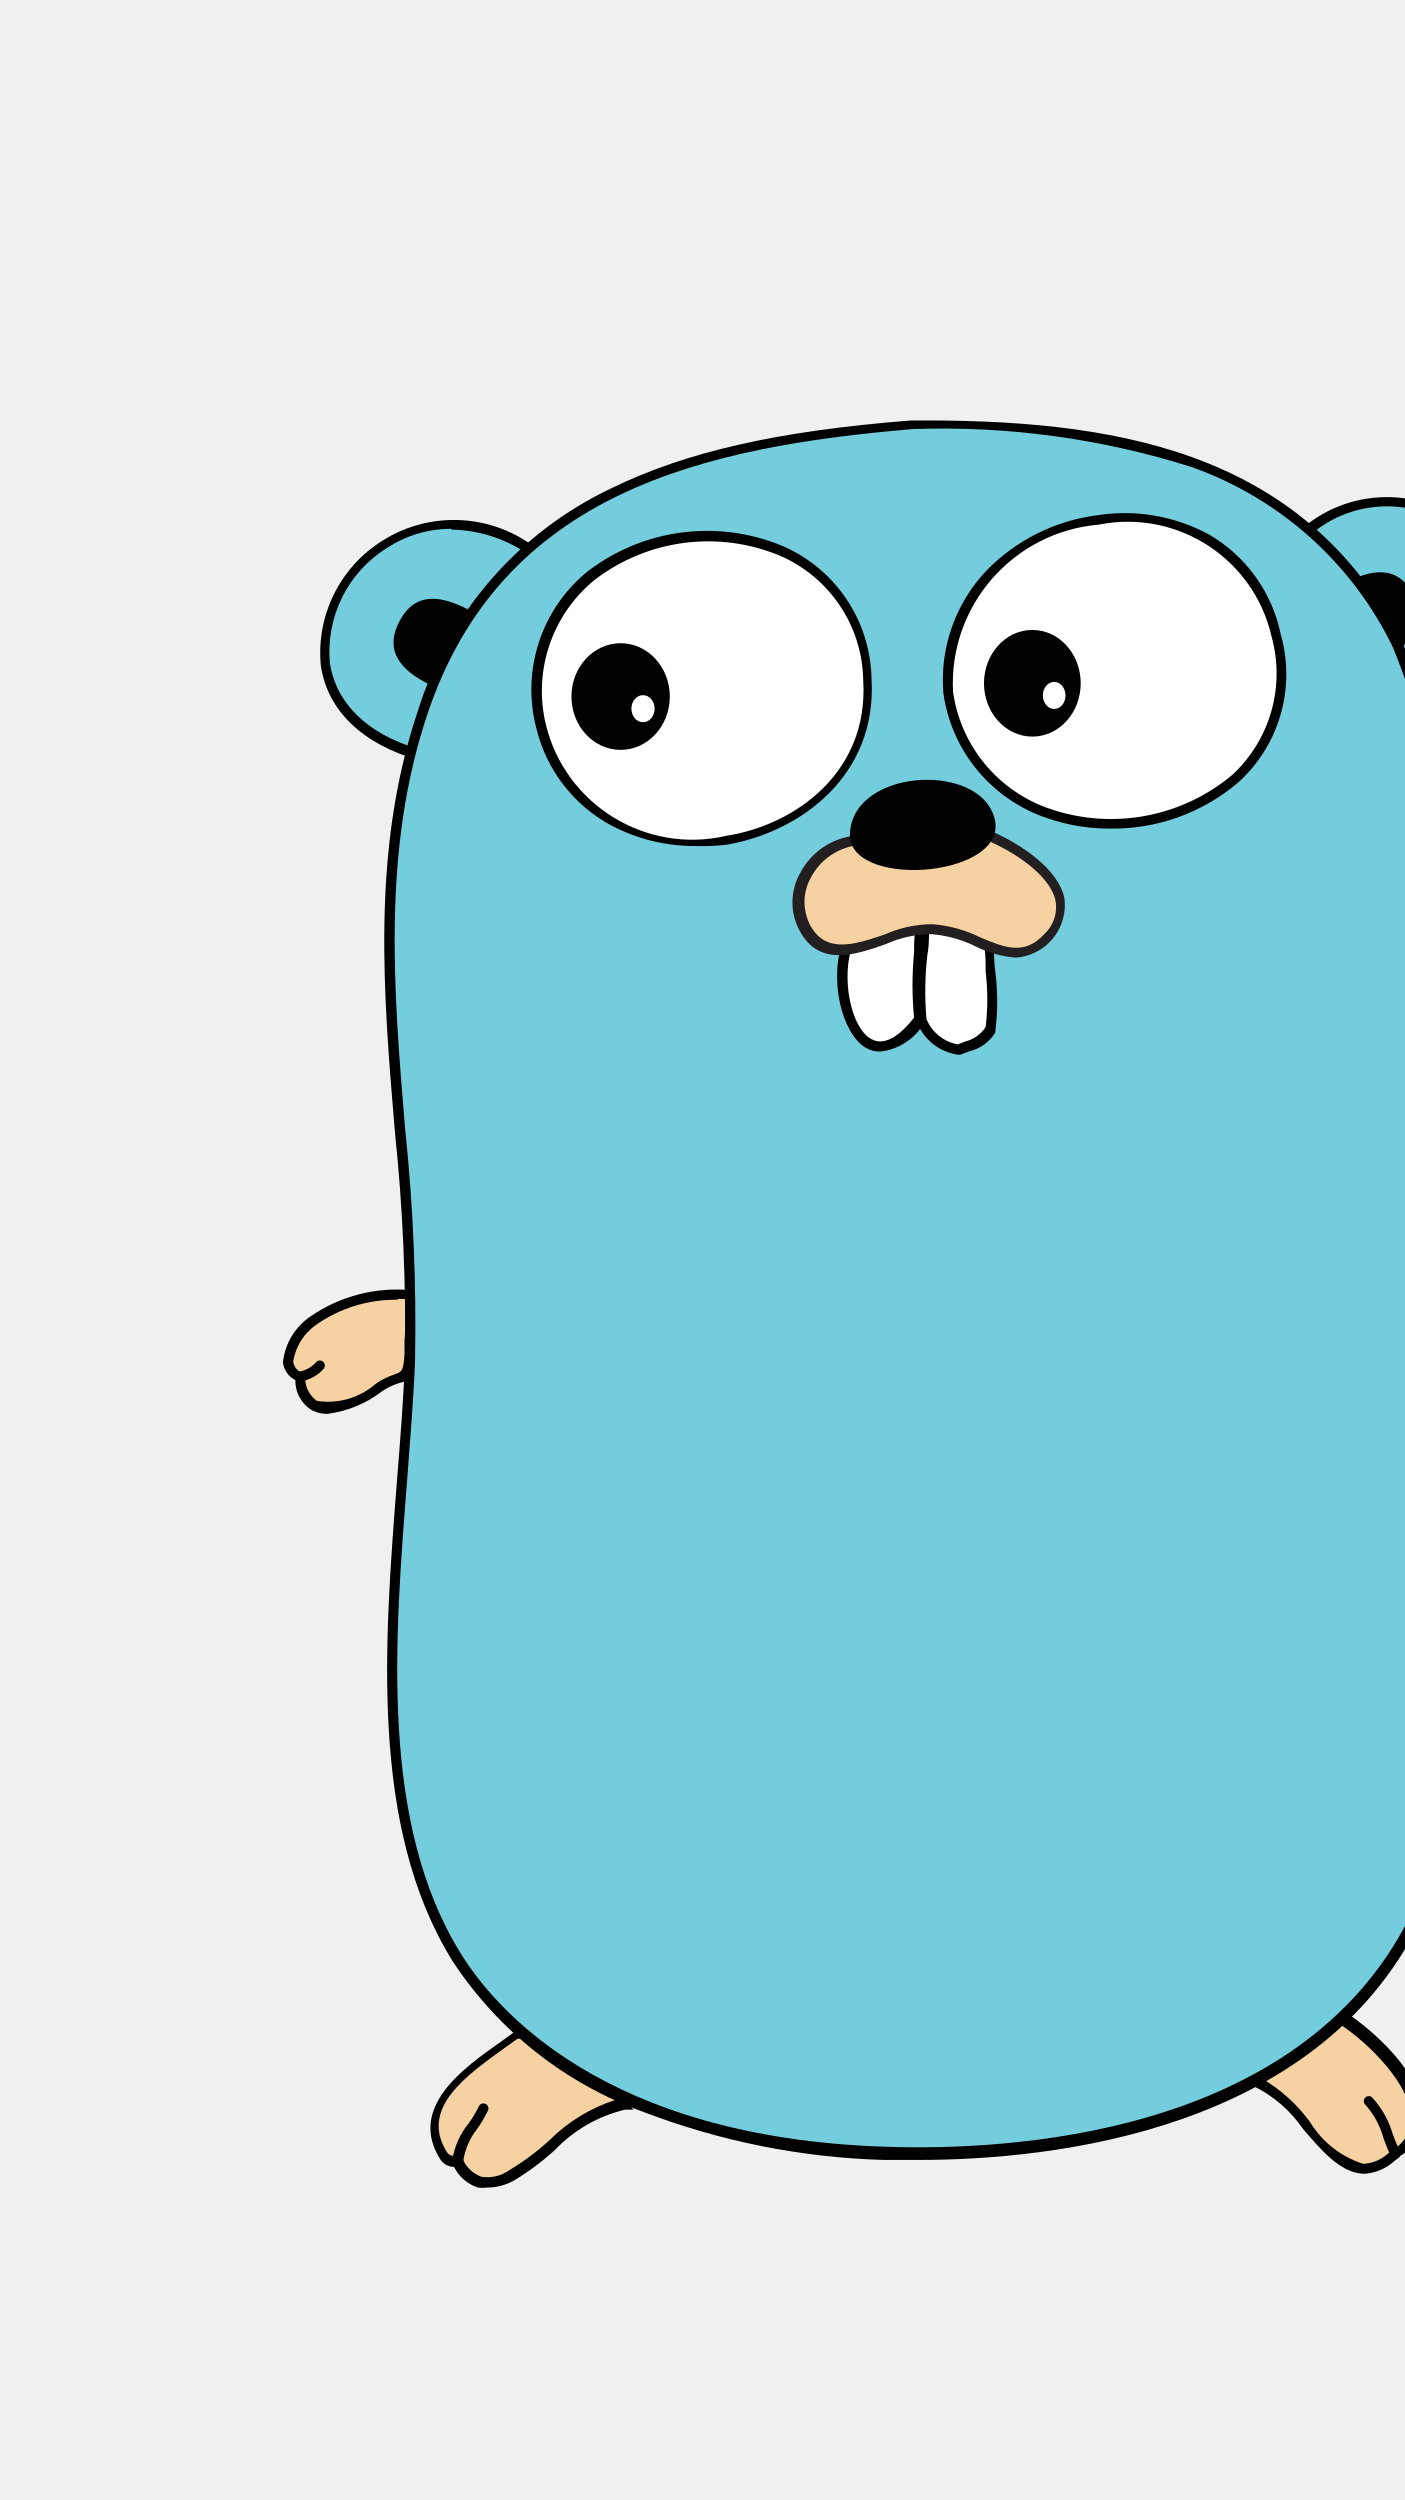
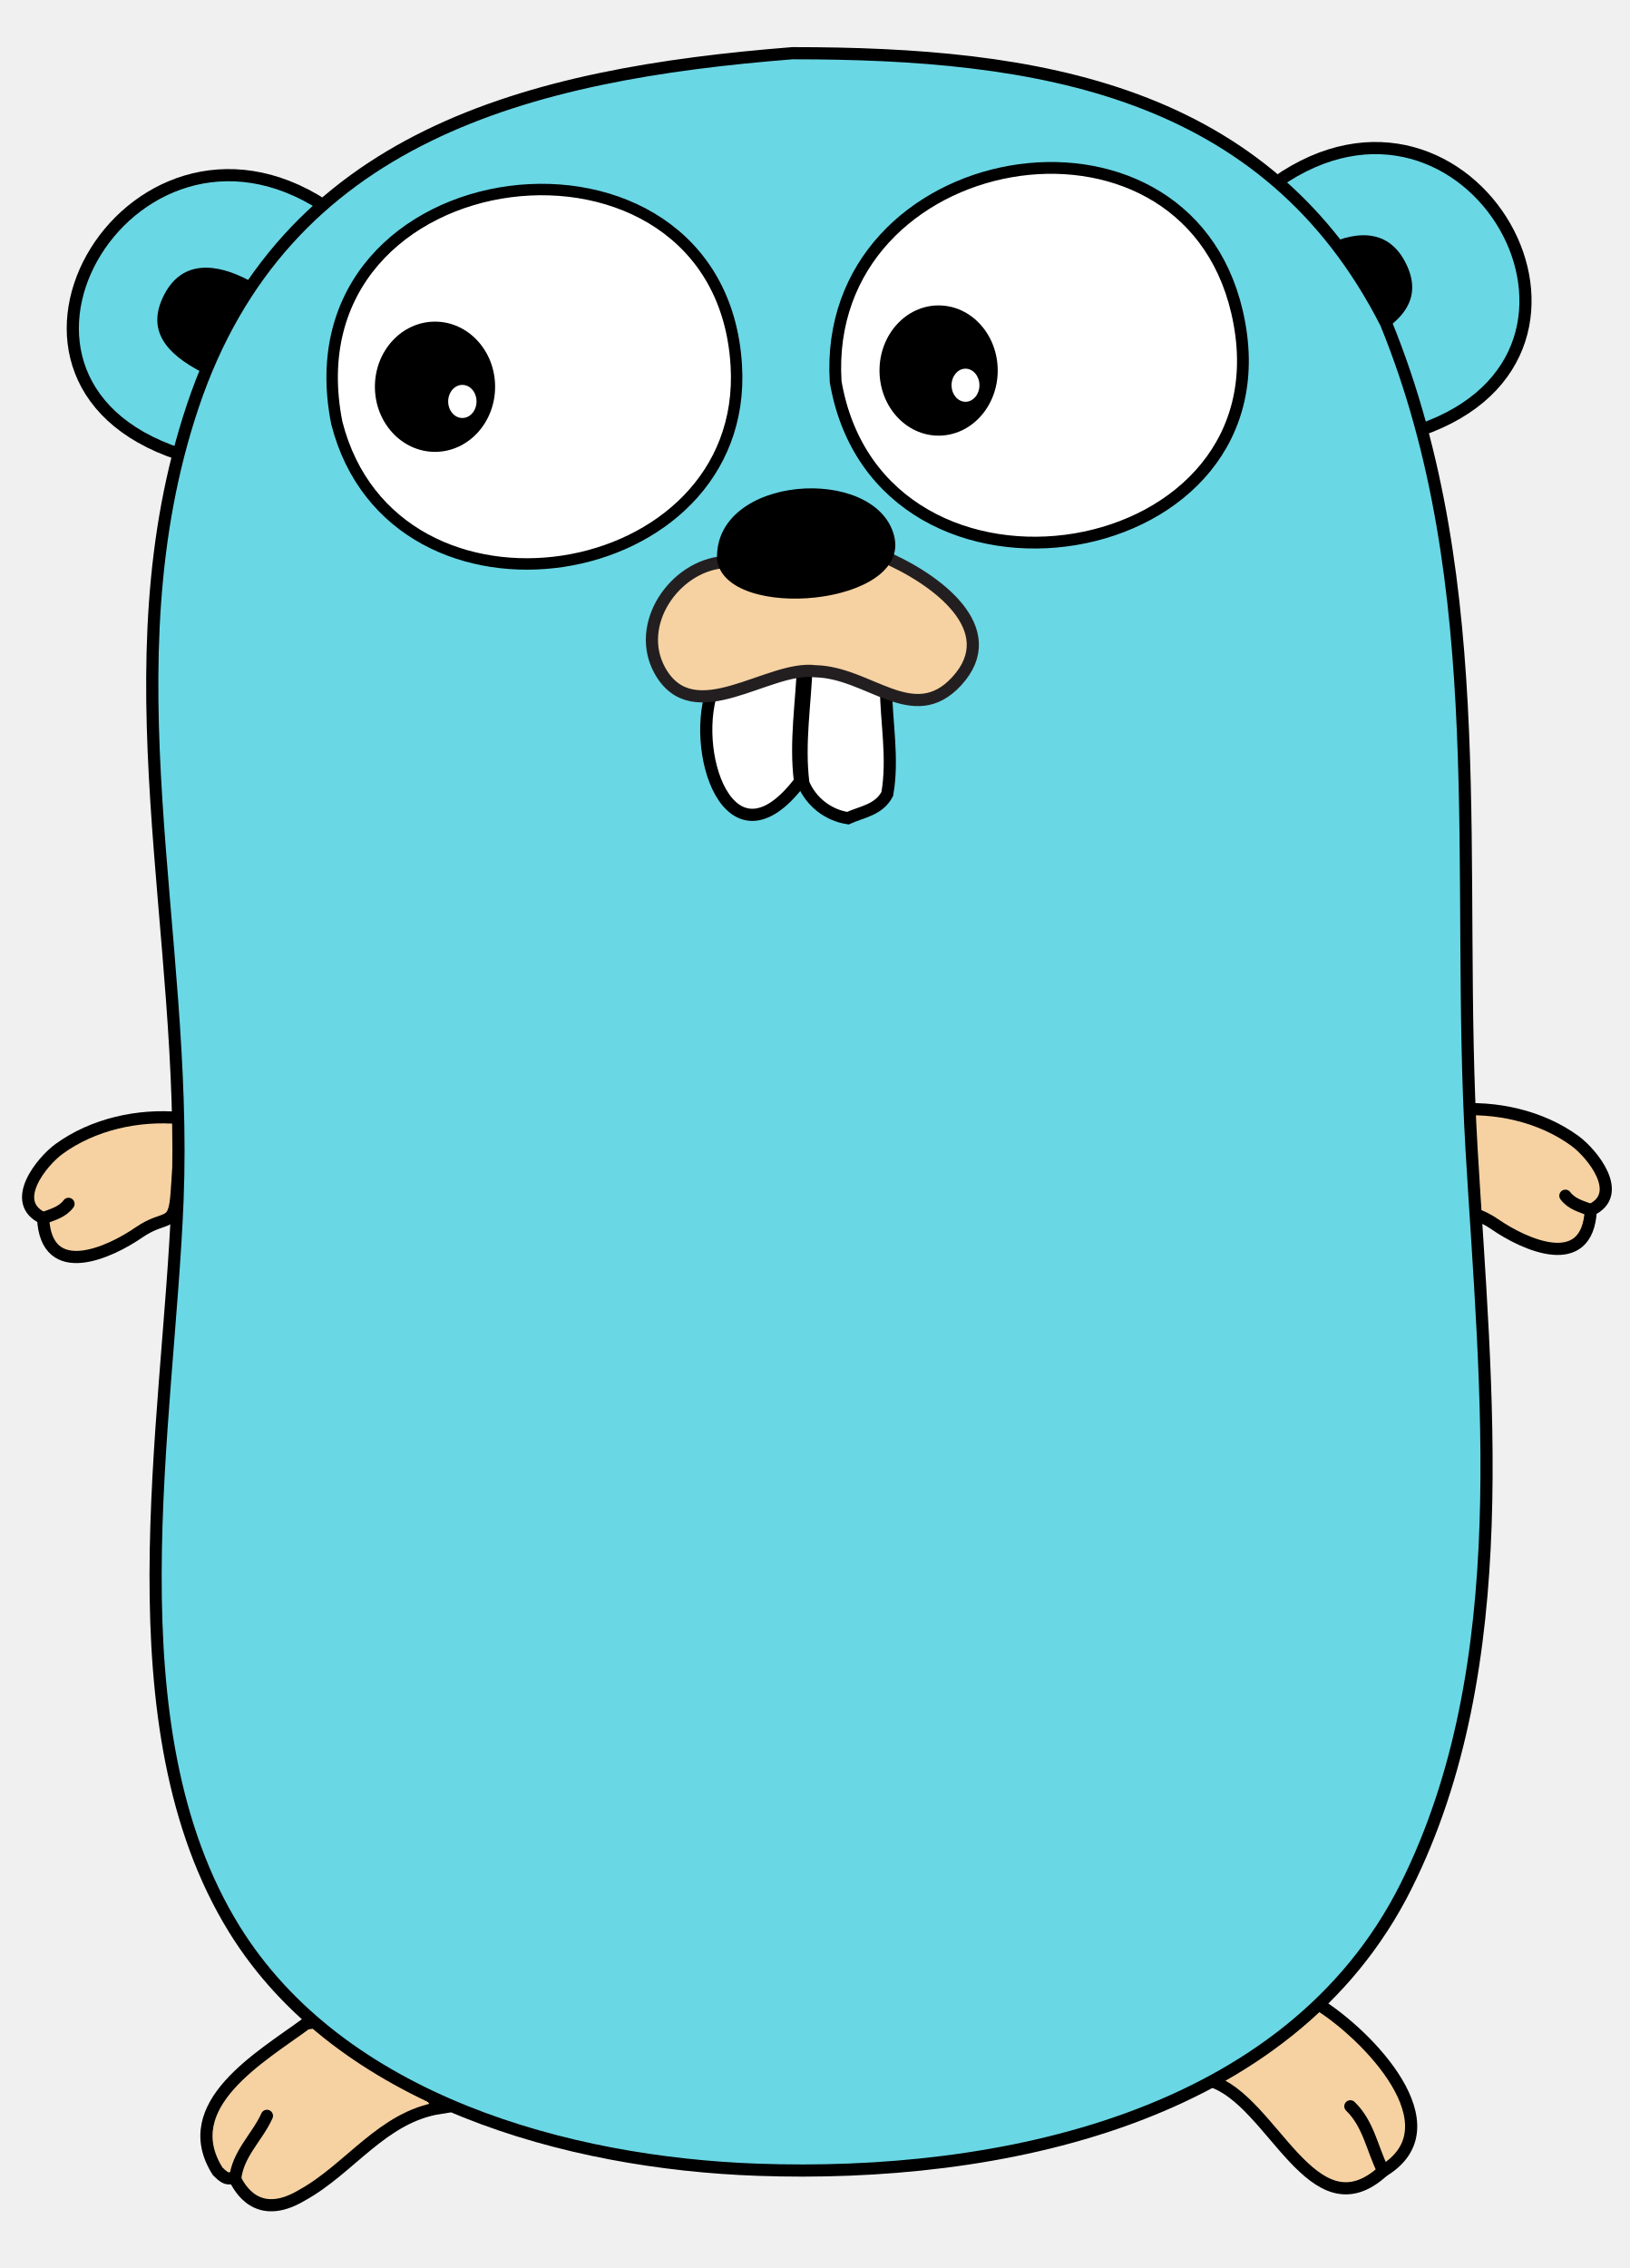
- <svg xmlns="http://www.w3.org/2000/svg" viewBox="-2.25 -11.451 50.846 83.041" width="1405" height="2500">
-   <g transform="translate(8)">
-     <path d="M.62 34.63c.09 1.89 2 1 2.83.42s1-.09 1.12-1.2a18.13 18.13 0 0 0 .09-2.18 5.35 5.35 0 0 0-3.57.91c-.52.38-1.49 1.58-.48 2" fill="#f6d2a2" />
-     <path d="M1.6 36a1.2 1.2 0 0 1-.54-.12 1.24 1.24 0 0 1-.62-1.1.82.82 0 0 1-.45-.65 2.3 2.3 0 0 1 1-1.66 5.5 5.5 0 0 1 3.69-.94h.15v.15a13 13 0 0 1-.05 1.71v.5c-.05.78-.2.9-.6 1a2.23 2.23 0 0 0-.6.29A4.09 4.09 0 0 1 1.6 36zm2.54-4.13a5 5 0 0 0-2.94.9 2 2 0 0 0-.84 1.34.5.5 0 0 0 .34.41h.1v.11a1 1 0 0 0 .42.9 2.62 2.62 0 0 0 2.13-.62 2.58 2.58 0 0 1 .68-.34c.26-.09.32-.11.36-.73v-.5a14 14 0 0 0 .06-1.5h-.31z" fill="#010101" />
-     <path d="M.62 34.63a1.49 1.49 0 0 0 .75-.42" fill="#c7b199" />
-     <path d="M.62 34.81a.183.183 0 0 1-.11-.35h.12a1.08 1.08 0 0 0 .55-.32.182.182 0 1 1 .29.22 1.4 1.4 0 0 1-.72.44H.62z" fill="#010101" />
-     <path d="M4.98 12.14c-7.23-2-1.85-11.23 4-7.45z" fill="#74cddd" />
-     <path d="M5.07 12.35h-.14c-2.06-.58-3.33-1.8-3.57-3.43A4.79 4.79 0 0 1 3.59 4.4a4.84 4.84 0 0 1 5.44.18l.14.09zm1-8.38a4.23 4.23 0 0 0-2.31.69 4.42 4.42 0 0 0-2.07 4.17c.22 1.45 1.34 2.55 3.17 3.1l3.8-7.17A5 5 0 0 0 6.1 4z" fill="#010101" />
-     <path d="M37.1 4c5.72-4 10.89 5 4.24 7.33z" fill="#74cddd" />
-     <path d="M41.26 11.55l-4.4-7.6.13-.09a4.72 4.72 0 0 1 5.25-.44 4.85 4.85 0 0 1 2.39 4.48c-.1 1-.64 2.71-3.23 3.6zm-3.92-7.5l4.08 7.06a3.91 3.91 0 0 0 2.85-3.24 4.48 4.48 0 0 0-2.21-4.15 4.25 4.25 0 0 0-4.72.33z" fill="#010101" />
-     <path d="M38.33 57.87c1.45.9 4.11 3.62 1.93 4.94-2.09 1.92-3.27-2.11-5.11-2.66a5.09 5.09 0 0 1 3.18-2.28z" fill="#f6d2a2" />
-     <path d="M39.15 63.5h-.08c-.83-.05-1.51-.86-2.17-1.63a4.66 4.66 0 0 0-1.8-1.55l-.24-.07.15-.25a5.31 5.31 0 0 1 3.29-2.35h.13c.93.58 2.85 2.26 2.84 3.78a1.67 1.67 0 0 1-.9 1.45 1.81 1.81 0 0 1-1.22.62zm-3.72-3.44a5.73 5.73 0 0 1 1.73 1.57 3.49 3.49 0 0 0 1.92 1.51 1.43 1.43 0 0 0 1-.47 1.32 1.32 0 0 0 .74-1.16c0-1.22-1.54-2.75-2.61-3.44a4.7 4.7 0 0 0-2.77 1.99z" fill="#010101" />
-     <path d="M40.26 63a.18.18 0 0 1-.16-.1 6.67 6.67 0 0 1-.28-.68 3 3 0 0 0-.66-1.22.18.18 0 1 1 .25-.26 3.31 3.31 0 0 1 .74 1.32 6.41 6.41 0 0 0 .27.64.18.18 0 0 1-.08.24z" fill="#010101" />
-     <path d="M12.36 60.94c-1.71.26-2.67 1.8-4.09 2.58a1.24 1.24 0 0 1-2-.47.65.65 0 0 1-.52-.24c-1.24-2 1.29-3.39 2.62-4.37 1.87-.36 3.02 1.23 3.99 2.5z" fill="#f6d2a2" />
-     <path d="M7.37 64a1.22 1.22 0 0 1-.32 0 1.48 1.48 0 0 1-.87-.75.6.6 0 0 1-.49-.26c-1.2-1.89.84-3.32 2.19-4.27l.47-.34c1.89-.38 3.09 1.18 4.05 2.44l.27.36h-.3a5.17 5.17 0 0 0-2.53 1.45 9.19 9.19 0 0 1-1.5 1.12 2 2 0 0 1-.97.25zm-1.2-1.16a.49.49 0 0 1 .21 0h.05l.08.16a1.16 1.16 0 0 0 .67.61 1.37 1.37 0 0 0 1-.24 8.93 8.93 0 0 0 1.45-1.08 6 6 0 0 1 2.41-1.47c-.92-1.2-2-2.5-3.57-2.2l-.45.32c-1.38 1-3.09 2.18-2.1 3.77a.29.29 0 0 0 .21.14z" fill="#010101" />
-     <path d="M6.3 63.24a.18.18 0 0 1-.18-.24 2.74 2.74 0 0 1 .58-1.31 4.22 4.22 0 0 0 .38-.63.181.181 0 0 1 .33.15 4.56 4.56 0 0 1-.41.69 2.43 2.43 0 0 0-.49 1.17.18.18 0 0 1-.21.17zM5.28 9.6c-1-.5-1.65-1.19-1.07-2.29s1.54-.91 2.5-.41zM39.83 8.64c1-.5 1.65-1.19 1.07-2.29s-1.54-.91-2.5-.41z" fill="#010101" />
-     <path d="M46.4 34.39c-.09 1.89-2 1-2.83.42s-1-.09-1.12-1.2a18.13 18.13 0 0 1-.09-2.18 5.35 5.35 0 0 1 3.57.91c.52.38 1.49 1.58.48 2" fill="#f6d2a2" />
-     <path d="M45.42 35.72a4.09 4.09 0 0 1-1.91-.72 2.23 2.23 0 0 0-.6-.29c-.4-.14-.55-.26-.6-1v-.5a13 13 0 0 1-.05-1.71v-.24h.15a5.5 5.5 0 0 1 3.69.94 2.3 2.3 0 0 1 1 1.66.82.82 0 0 1-.45.65 1.24 1.24 0 0 1-.62 1.1 1.21 1.21 0 0 1-.61.11zm-2.91-4.12a14.05 14.05 0 0 0 .06 1.5v.5c0 .61.09.63.36.73a2.58 2.58 0 0 1 .68.34 2.61 2.61 0 0 0 2.13.62 1 1 0 0 0 .42-.9v-.12h.1a.5.5 0 0 0 .34-.41 2 2 0 0 0-.84-1.34 5.1 5.1 0 0 0-3.25-.92z" fill="#010101" />
-     <path d="M46.4 34.39a1.49 1.49 0 0 1-.75-.39" fill="#c7b199" />
-     <path d="M46.4 34.57h-.19a1.4 1.4 0 0 1-.7-.5.182.182 0 1 1 .29-.22 1.08 1.08 0 0 0 .55.32h.12a.203.203 0 0 1-.07.4z" fill="#010101" />
-     <path d="M22.79.18c7.24 0 14 1 17.56 8 3.17 7.79 2 16.2 2.53 24.43.42 7.07 1.34 15.24-1.94 21.8-3.43 6.88-12.09 8.59-19.19 8.36-5.58-.2-12.32-2-15.47-7.12-3.7-6-1.95-14.88-1.68-21.53.32-7.88-2.14-15.79.45-23.51C7.74 2.61 14.98.8 22.78.18" fill="#74cddd" />
-     <path d="M22.98 63h-1.24a26.39 26.39 0 0 1-8.71-1.74 13.93 13.93 0 0 1-6.91-5.47c-3-4.84-2.46-11.52-2-17.42.12-1.48.23-2.89.28-4.21a67.83 67.83 0 0 0-.36-8.38c-.42-5-.86-10.17.82-15.18a13.28 13.28 0 0 1 7-8.09c2.7-1.32 6-2.08 10.85-2.46C29.85 0 36.89 1 40.51 8.09c2.32 5.7 2.35 11.82 2.39 17.74 0 2.22 0 4.51.16 6.75 0 .68.08 1.37.13 2.06.42 6.49.9 13.86-2.09 19.82C37.36 61.92 27.96 63 22.98 63zM22.79.36C15.26 1 7.92 2.62 5.22 10.67c-1.66 4.94-1.22 10.07-.81 15a68.09 68.09 0 0 1 .36 8.42c-.05 1.33-.17 2.74-.28 4.23-.46 5.84-1 12.47 1.93 17.2 1.23 2 5.19 6.67 15.33 7 4.39.16 15-.34 19-8.28 2.94-5.88 2.47-13.19 2.05-19.64 0-.7-.09-1.39-.13-2.06-.11-2.18-.16-4.48-.16-6.7 0-5.88-.06-12-2.36-17.6a12.87 12.87 0 0 0-7.29-6.51A29.9 29.9 0 0 0 22.79.36z" fill="#010101" />
-     <path d="M24.06 9.89c1.3 7.55 13.64 5.56 11.87-2.06C34.34 1 23.63 2.89 24.06 9.89" fill="#fff" />
-     <path d="M29.93 14.82a6.91 6.91 0 0 1-2.26-.37 5.59 5.59 0 0 1-3.78-4.53 5.76 5.76 0 0 1 1.56-4.44 6.81 6.81 0 0 1 4-2 6.4 6.4 0 0 1 4.06.7 5.45 5.45 0 0 1 2.59 3.61 5.28 5.28 0 0 1-1.54 5.36 7 7 0 0 1-4.63 1.67zm-5.69-4.95a5.25 5.25 0 0 0 3.55 4.25 6.83 6.83 0 0 0 6.55-1.24 5 5 0 0 0 1.43-5 5.34 5.34 0 0 0-6.26-4.06 5.77 5.77 0 0 0-5.27 6.05z" fill="#010101" />
-     <path d="M9.31 11.12c1.68 6.57 12.2 4.88 11.81-1.71C20.65 1.51 7.7 3 9.31 11.12" fill="#fff" />
-     <path d="M14.93 15.45a6.46 6.46 0 0 1-3.07-.75 5.45 5.45 0 0 1-2.71-3.55 5.51 5.51 0 0 1 1.88-5.65 7.1 7.1 0 0 1 7.06-.9 5.34 5.34 0 0 1 3.2 4.8c.21 3.5-2.57 5.54-5.23 6a7.31 7.31 0 0 1-1.13.05zm-5.42-4.37a5.46 5.46 0 0 0 6.53 4c2.52-.4 5.15-2.32 4.95-5.61a5 5 0 0 0-3-4.52 6.75 6.75 0 0 0-6.71.86 5.19 5.19 0 0 0-1.77 5.27z" fill="#010101" />
-     <path d="M25.51 19a17 17 0 0 1 0 3.13 2 2 0 0 1-1.17.72 1.72 1.72 0 0 1-1.31-1 22.22 22.22 0 0 1 .09-3.54z" fill="#fff" />
-     <path d="M24.45 23h-.05a1.89 1.89 0 0 1-1.45-1.13 11.88 11.88 0 0 1 0-2.43c0-.37.06-.76.07-1.14V18l2.7.83V19c0 .32 0 .66.05 1a8.57 8.57 0 0 1 0 2.15v.05a1.5 1.5 0 0 1-.95.68l-.31.12zm-1.16-1.26a1.53 1.53 0 0 0 1.12.89l.28-.11a1.2 1.2 0 0 0 .73-.52 8.43 8.43 0 0 0 0-2c0-.31 0-.61-.05-.91l-2-.61c0 .31 0 .62-.06.92a11.54 11.54 0 0 0-.03 2.33z" fill="#010101" />
-     <ellipse cx="12.21" cy="10.04" fill="#010101" rx="1.78" ry="1.93" />
-     <ellipse cx="13.02" cy="10.48" fill="#fff" rx=".42" ry=".49" />
-     <ellipse cx="27.11" cy="9.56" fill="#010101" rx="1.75" ry="1.93" />
-     <ellipse cx="27.9" cy="10" fill="#fff" rx=".41" ry=".49" />
-     <path d="M20.51 18.85c-.78 1.88.43 5.64 2.54 2.87a22.22 22.22 0 0 1 .09-3.54z" fill="#fff" />
-     <path d="M21.6 22.89a1 1 0 0 1-.52-.14c-.85-.49-1.38-2.5-.78-4v-.08l3-.76v.24c0 .39 0 .78-.07 1.15a11.43 11.43 0 0 0 0 2.36v.13a2.11 2.11 0 0 1-1.63 1.1zM20.61 19c-.43 1.17-.09 3 .66 3.43.54.31 1.14-.23 1.56-.77a12.23 12.23 0 0 1 0-2.36c0-.29 0-.6.06-.9z" fill="#010101" />
-     <path d="M20.74 15.23a2.29 2.29 0 0 0-1.88 3.2c1 1.8 3.22-.16 4.6 0 1.59 0 2.9 1.68 4.18.3 1.42-1.54-.61-3-2.2-3.71z" fill="#f6d2a2" />
-     <path d="M26.51 19.49a4 4 0 0 1-1.46-.41 4.41 4.41 0 0 0-1.58-.44 4 4 0 0 0-1.66.36c-1.12.39-2.39.83-3.11-.46a2.16 2.16 0 0 1 0-2.1 2.56 2.56 0 0 1 2-1.37l4.81-.21c1.18.5 2.53 1.41 2.76 2.47a1.91 1.91 0 0 1-1.76 2.16zm-3-1.21a4.7 4.7 0 0 1 1.7.47c.9.38 1.61.67 2.33-.11a1.33 1.33 0 0 0 .41-1.21c-.2-.92-1.47-1.76-2.51-2.2l-4.65.19a2.22 2.22 0 0 0-1.7 1.18 1.81 1.81 0 0 0 0 1.75c.57 1 1.59.67 2.68.3a4.24 4.24 0 0 1 1.74-.37z" fill="#231f20" />
-     <path d="M20.51 15.16c-.11-2.5 4.67-2.82 5.23-.72s-5 2.58-5.23.72z" fill="#010101" />
+ <svg xmlns="http://www.w3.org/2000/svg" version="1.1" id="レイヤー_1" x="0px" y="0px" width="401.98px" height="559.472px" viewBox="0 0 401.98 559.472" enable-background="new 0 0 401.98 559.472" xml:space="preserve">
+   <path fill-rule="evenodd" clip-rule="evenodd" fill="#F6D2A2" stroke="#000000" stroke-width="3" stroke-linecap="round" d="  M10.634,300.493c0.764,15.751,16.499,8.463,23.626,3.539c6.765-4.675,8.743-0.789,9.337-10.015  c0.389-6.064,1.088-12.128,0.744-18.216c-10.23-0.927-21.357,1.509-29.744,7.602C10.277,286.542,2.177,296.561,10.634,300.493" />
+   <path fill-rule="evenodd" clip-rule="evenodd" fill="#C6B198" stroke="#000000" stroke-width="3" stroke-linecap="round" d="  M10.634,300.493c2.29-0.852,4.717-1.457,6.271-3.528" />
+   <path fill-rule="evenodd" clip-rule="evenodd" fill="#6AD7E5" stroke="#000000" stroke-width="3" stroke-linecap="round" d="  M46.997,112.853C-13.3,95.897,31.536,19.189,79.956,50.74L46.997,112.853z" />
+   <path fill-rule="evenodd" clip-rule="evenodd" fill="#6AD7E5" stroke="#000000" stroke-width="3" stroke-linecap="round" d="  M314.895,44.984c47.727-33.523,90.856,42.111,35.388,61.141L314.895,44.984z" />
+   <path fill-rule="evenodd" clip-rule="evenodd" fill="#F6D2A2" stroke="#000000" stroke-width="3" stroke-linecap="round" d="  M325.161,494.343c12.123,7.501,34.282,30.182,16.096,41.18c-17.474,15.999-27.254-17.561-42.591-22.211  C305.271,504.342,313.643,496.163,325.161,494.343z" />
+   <path fill-rule="evenodd" clip-rule="evenodd" fill="none" stroke="#000000" stroke-width="3" stroke-linecap="round" d="  M341.257,535.522c-2.696-5.361-3.601-11.618-8.102-15.939" />
+   <path fill-rule="evenodd" clip-rule="evenodd" fill="#F6D2A2" stroke="#000000" stroke-width="3" stroke-linecap="round" d="  M108.579,519.975c-14.229,2.202-22.238,15.039-34.1,21.558c-11.178,6.665-15.454-2.134-16.461-3.92  c-1.752-0.799-1.605,0.744-4.309-1.979c-10.362-16.354,10.797-28.308,21.815-36.432C90.87,496.1,100.487,509.404,108.579,519.975z" />
+   <path fill-rule="evenodd" clip-rule="evenodd" fill="none" stroke="#000000" stroke-width="3" stroke-linecap="round" d="  M58.019,537.612c0.542-6.233,5.484-10.407,7.838-15.677" />
+   <path fill-rule="evenodd" clip-rule="evenodd" d="M49.513,91.667c-7.955-4.208-13.791-9.923-8.925-19.124  c4.505-8.518,12.874-7.593,20.83-3.385L49.513,91.667z" />
+   <path fill-rule="evenodd" clip-rule="evenodd" d="M337.716,83.667c7.955-4.208,13.791-9.923,8.925-19.124  c-4.505-8.518-12.874-7.593-20.83-3.385L337.716,83.667z" />
+   <path fill-rule="evenodd" clip-rule="evenodd" fill="#F6D2A2" stroke="#000000" stroke-width="3" stroke-linecap="round" d="  M392.475,298.493c-0.764,15.751-16.499,8.463-23.626,3.539c-6.765-4.675-8.743-0.789-9.337-10.015  c-0.389-6.064-1.088-12.128-0.744-18.216c10.23-0.927,21.357,1.509,29.744,7.602C392.831,284.542,400.932,294.561,392.475,298.493" />
+   <path fill-rule="evenodd" clip-rule="evenodd" fill="#C6B198" stroke="#000000" stroke-width="3" stroke-linecap="round" d="  M392.475,298.493c-2.29-0.852-4.717-1.457-6.271-3.528" />
+   <g>
+     <path fill-rule="evenodd" clip-rule="evenodd" fill="#6AD7E5" stroke="#000000" stroke-width="3" stroke-linecap="round" d="   M195.512,13.124c60.365,0,116.953,8.633,146.452,66.629c26.478,65.006,17.062,135.104,21.1,203.806   c3.468,58.992,11.157,127.145-16.21,181.812c-28.79,57.514-100.73,71.982-160,69.863c-46.555-1.666-102.794-16.854-129.069-59.389   c-30.826-49.9-16.232-124.098-13.993-179.622c2.652-65.771-17.815-131.742,3.792-196.101   C69.999,33.359,130.451,18.271,195.512,13.124" />
+   </g>
+   <path fill-rule="evenodd" clip-rule="evenodd" fill="#FFFFFF" stroke="#000000" stroke-width="2.908" stroke-linecap="round" d="  M206.169,94.16c10.838,63.003,113.822,46.345,99.03-17.197C291.935,19.983,202.567,35.755,206.169,94.16" />
+   <path fill-rule="evenodd" clip-rule="evenodd" fill="#FFFFFF" stroke="#000000" stroke-width="2.821" stroke-linecap="round" d="  M83.103,104.35c14.047,54.85,101.864,40.807,98.554-14.213C177.691,24.242,69.673,36.957,83.103,104.35" />
+   <path fill-rule="evenodd" clip-rule="evenodd" fill="#FFFFFF" stroke="#000000" stroke-width="3" stroke-linecap="round" d="  M218.594,169.762c0.046,8.191,1.861,17.387,0.312,26.101c-2.091,3.952-6.193,4.37-9.729,5.967c-4.89-0.767-9.002-3.978-10.963-8.552  c-1.255-9.946,0.468-19.576,0.785-29.526L218.594,169.762z" />
+   <g>
+     <ellipse fill-rule="evenodd" clip-rule="evenodd" cx="107.324" cy="95.404" rx="14.829" ry="16.062" />
+     <ellipse fill-rule="evenodd" clip-rule="evenodd" fill="#FFFFFF" cx="114.069" cy="99.029" rx="3.496" ry="4.082" />
+   </g>
+   <g>
+     <ellipse fill-rule="evenodd" clip-rule="evenodd" cx="231.571" cy="91.404" rx="14.582" ry="16.062" />
+     <ellipse fill-rule="evenodd" clip-rule="evenodd" fill="#FFFFFF" cx="238.204" cy="95.029" rx="3.438" ry="4.082" />
+   </g>
+   <path fill-rule="evenodd" clip-rule="evenodd" fill="#FFFFFF" stroke="#000000" stroke-width="3" stroke-linecap="round" d="  M176.217,168.87c-6.47,15.68,3.608,47.035,21.163,23.908c-1.255-9.946,0.468-19.576,0.785-29.526L176.217,168.87z" />
+   <g>
+     <path fill-rule="evenodd" clip-rule="evenodd" fill="#F6D2A2" stroke="#231F20" stroke-width="3" stroke-linecap="round" d="   M178.431,138.673c-12.059,1.028-21.916,15.366-15.646,26.709c8.303,15.024,26.836-1.329,38.379,0.203   c13.285,0.272,24.17,14.047,34.84,2.49c11.867-12.854-5.109-25.373-18.377-30.97L178.431,138.673z" />
+     <path fill-rule="evenodd" clip-rule="evenodd" d="M176.913,138.045c-0.893-20.891,38.938-23.503,43.642-6.016   C225.247,149.475,178.874,153.527,176.913,138.045C175.348,125.682,176.913,138.045,176.913,138.045z" />
  </g>
</svg>
